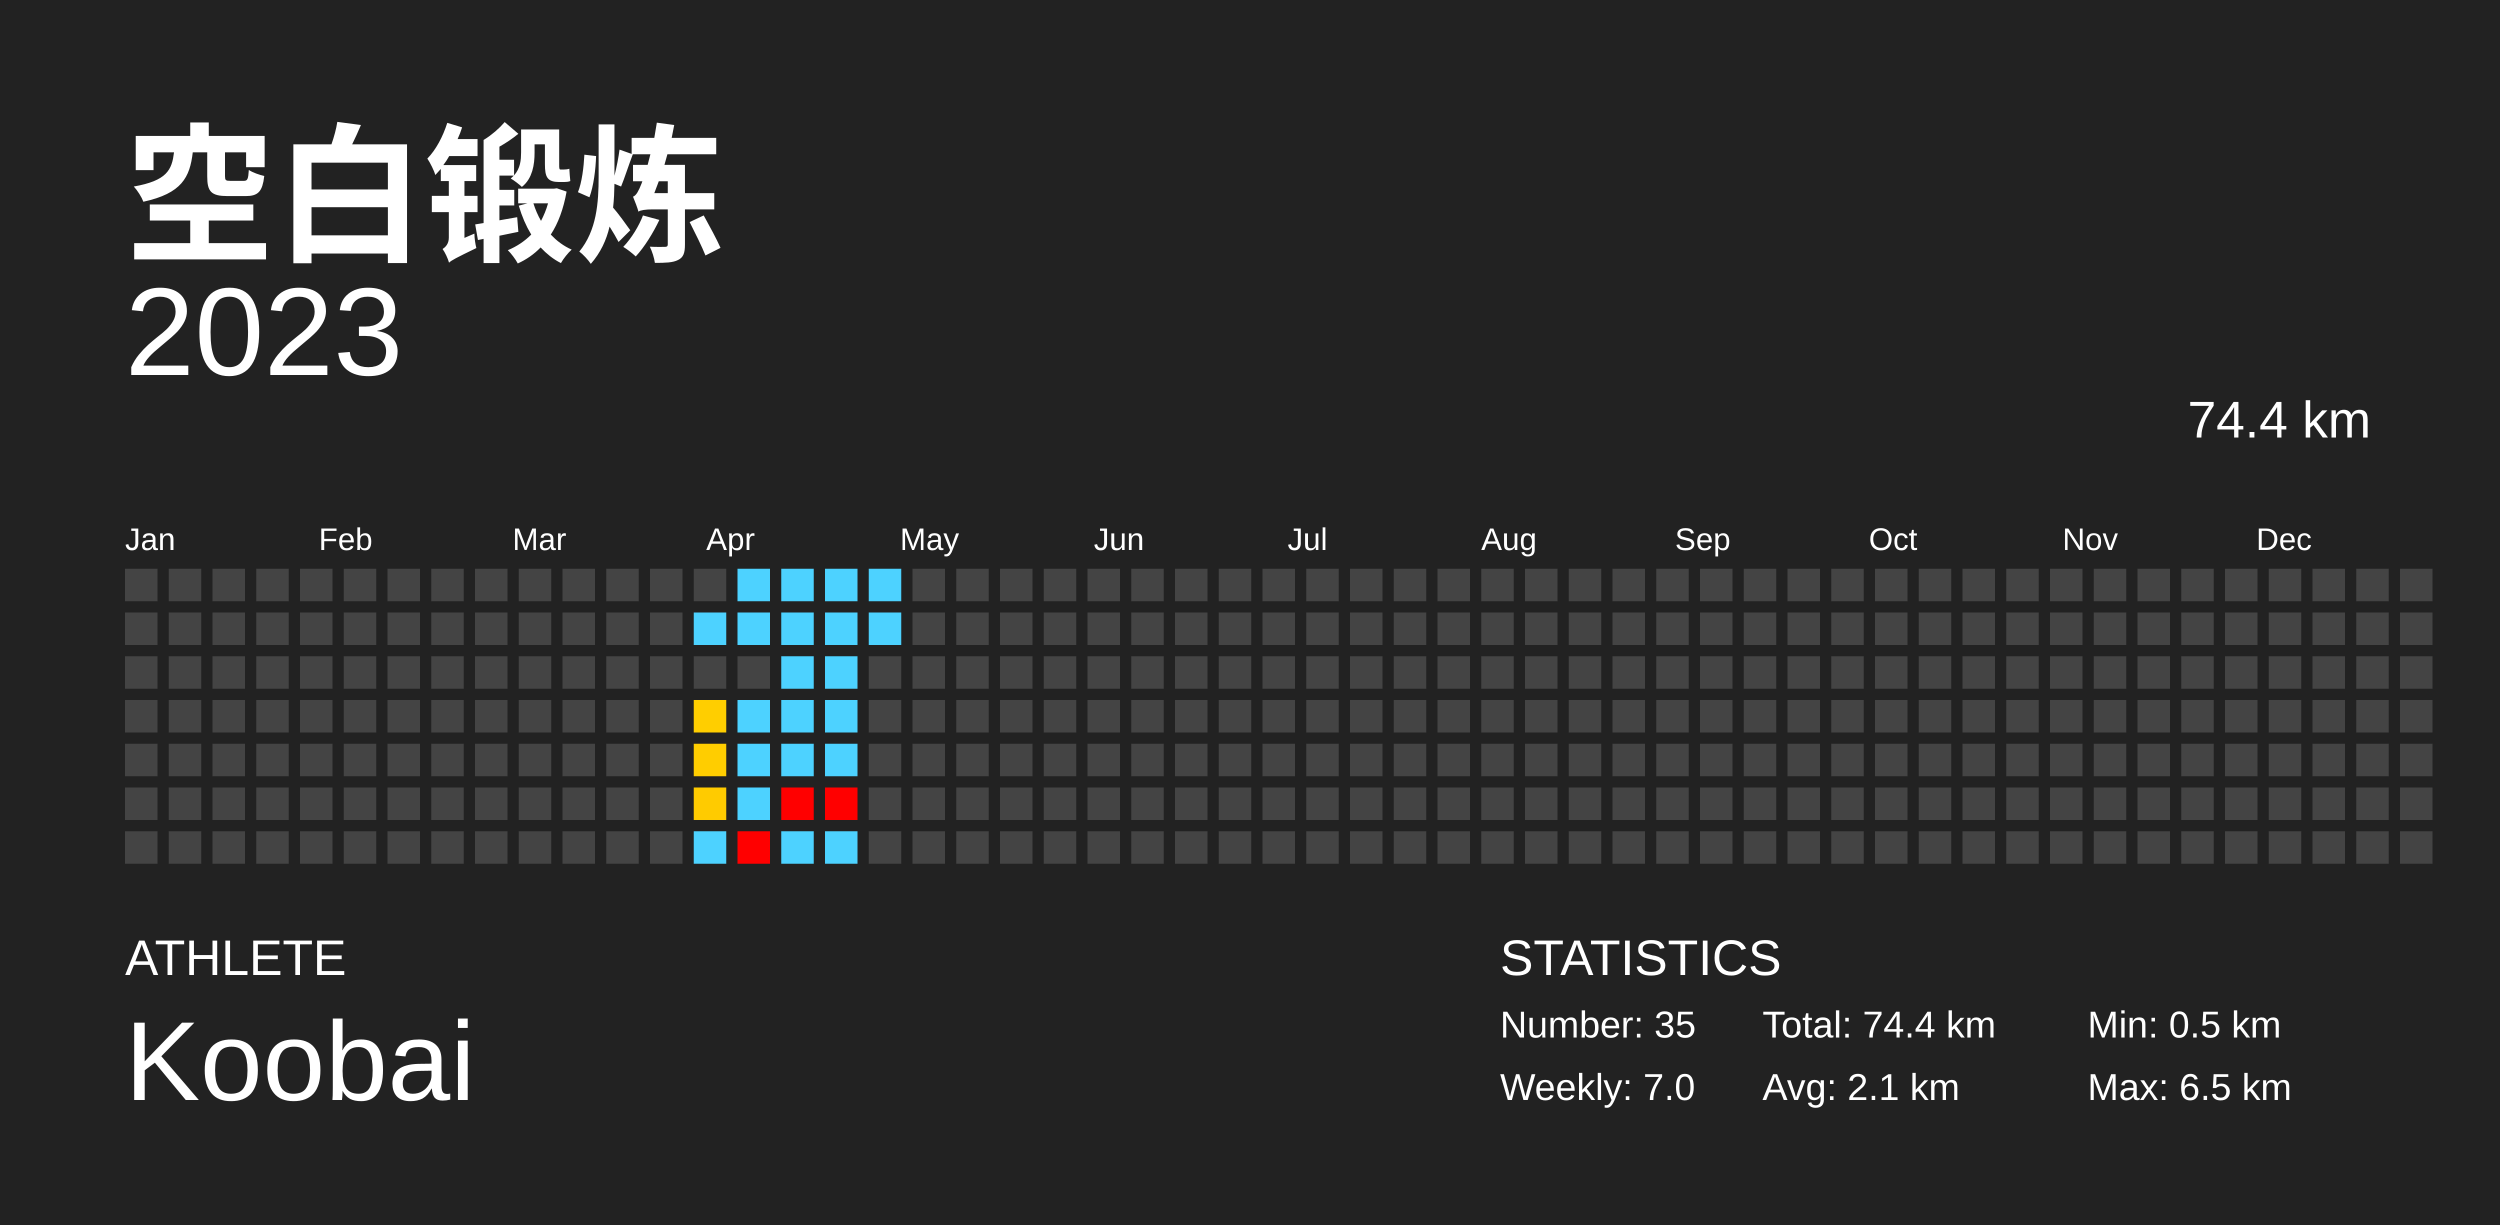
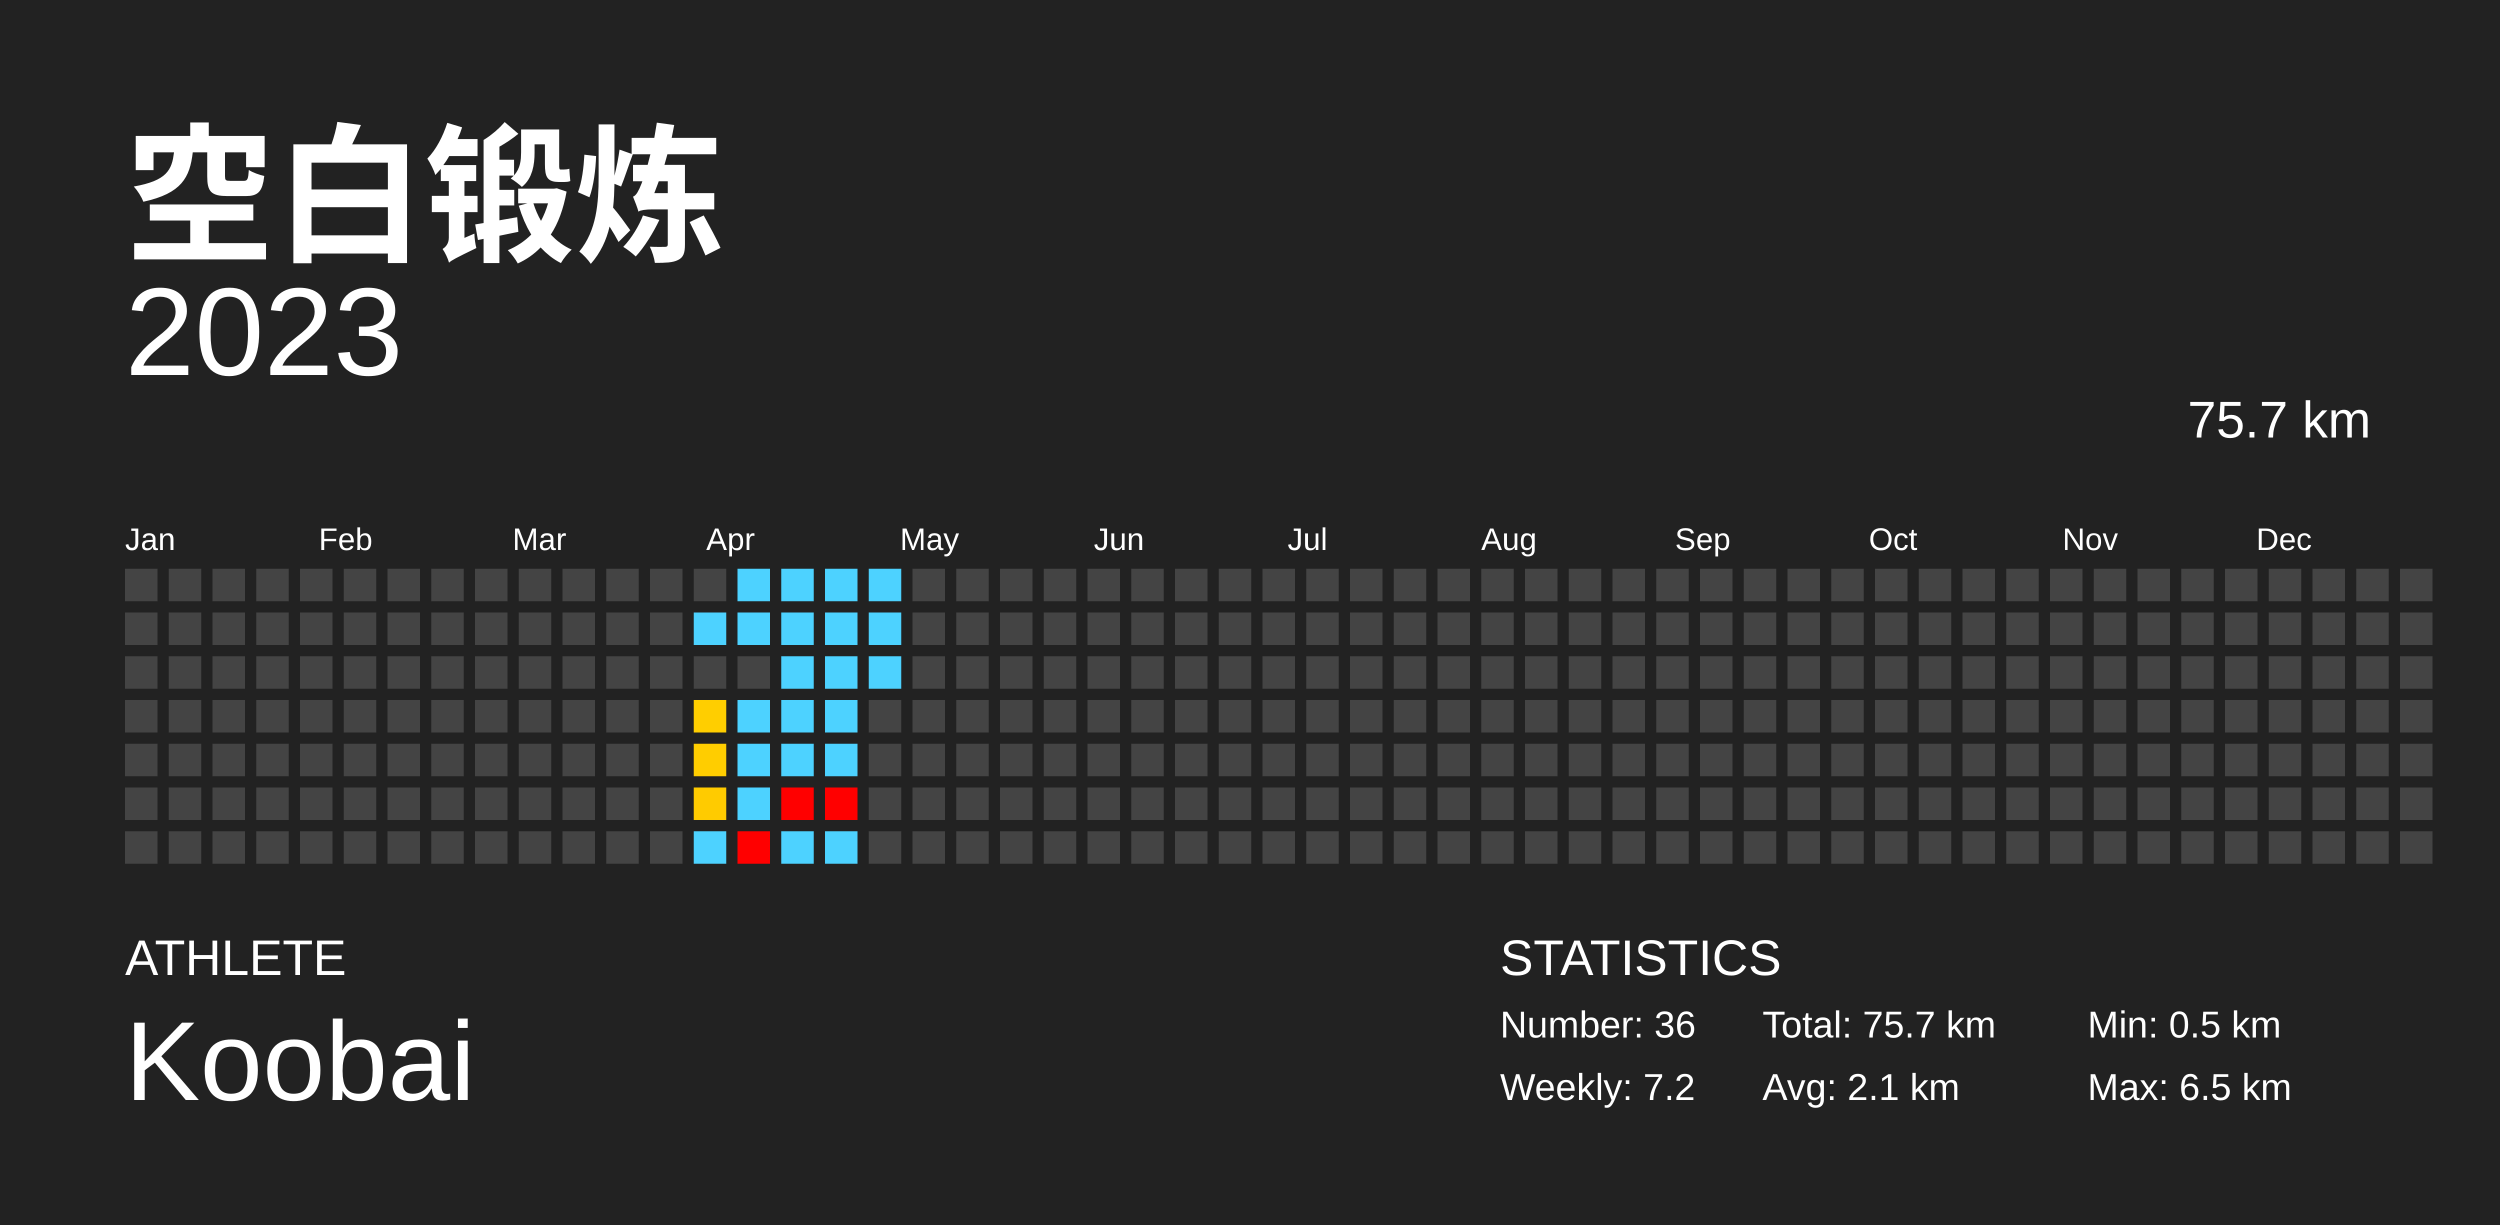
<svg xmlns="http://www.w3.org/2000/svg" baseProfile="full" height="98mm" version="1.1" viewBox="0,0,200,98" width="200mm">
  <defs />
  <rect fill="#222222" height="98" width="200" x="0" y="0" />
  <text fill="#FFFFFF" style="font-size:12px; font-family:Arial; font-weight:bold;" x="10" y="20">空白锻炼</text>
  <text fill="#FFFFFF" style="font-size:4px; font-family:Arial" x="10" y="78">ATHLETE</text>
  <text fill="#FFFFFF" style="font-size:9px; font-family:Arial" x="10" y="88">Koobai</text>
  <text fill="#FFFFFF" style="font-size:4px; font-family:Arial" x="120" y="78">STATISTICS</text>
-   <text fill="#FFFFFF" style="font-size:3px; font-family:Arial" x="120" y="83">Number: 35</text>
-   <text fill="#FFFFFF" style="font-size:3px; font-family:Arial" x="120" y="88">Weekly: 7.0</text>
-   <text fill="#FFFFFF" style="font-size:3px; font-family:Arial" x="141" y="83">Total: 74.4 km</text>
+   <text fill="#FFFFFF" style="font-size:3px; font-family:Arial" x="120" y="83">Number: 36</text>
+   <text fill="#FFFFFF" style="font-size:3px; font-family:Arial" x="120" y="88">Weekly: 7.2</text>
+   <text fill="#FFFFFF" style="font-size:3px; font-family:Arial" x="141" y="83">Total: 75.7 km</text>
  <text fill="#FFFFFF" style="font-size:3px; font-family:Arial" x="141" y="88">Avg: 2.1 km</text>
  <text fill="#FFFFFF" style="font-size:3px; font-family:Arial" x="167" y="83">Min: 0.5 km</text>
  <text fill="#FFFFFF" style="font-size:3px; font-family:Arial" x="167" y="88">Max: 6.5 km</text>
  <text alignment-baseline="hanging" fill="#FFFFFF" style="font-size:10.0px; font-family:Arial;" x="10" y="30">2023</text>
-   <text alignment-baseline="hanging" fill="#FFFFFF" style="font-size:4.125px; font-family:Arial;" x="175" y="35">74.4 km</text>
+   <text alignment-baseline="hanging" fill="#FFFFFF" style="font-size:4.125px; font-family:Arial;" x="175" y="35">75.7 km</text>
  <text fill="#FFFFFF" style="font-size:2.5px; font-family:Arial" x="10.0" y="44">Jan</text>
  <text fill="#FFFFFF" style="font-size:2.5px; font-family:Arial" x="25.5" y="44">Feb</text>
  <text fill="#FFFFFF" style="font-size:2.5px; font-family:Arial" x="41.0" y="44">Mar</text>
  <text fill="#FFFFFF" style="font-size:2.5px; font-family:Arial" x="56.5" y="44">Apr</text>
  <text fill="#FFFFFF" style="font-size:2.5px; font-family:Arial" x="72.0" y="44">May</text>
  <text fill="#FFFFFF" style="font-size:2.5px; font-family:Arial" x="87.5" y="44">Jun</text>
  <text fill="#FFFFFF" style="font-size:2.5px; font-family:Arial" x="103.0" y="44">Jul</text>
  <text fill="#FFFFFF" style="font-size:2.5px; font-family:Arial" x="118.5" y="44">Aug</text>
  <text fill="#FFFFFF" style="font-size:2.5px; font-family:Arial" x="134.0" y="44">Sep</text>
  <text fill="#FFFFFF" style="font-size:2.5px; font-family:Arial" x="149.5" y="44">Oct</text>
  <text fill="#FFFFFF" style="font-size:2.5px; font-family:Arial" x="165.0" y="44">Nov</text>
  <text fill="#FFFFFF" style="font-size:2.5px; font-family:Arial" x="180.5" y="44">Dec</text>
  <rect fill="#444444" height="2.6" width="2.6" x="10.0" y="45.5" />
  <rect fill="#444444" height="2.6" width="2.6" x="10.0" y="49.0" />
  <rect fill="#444444" height="2.6" width="2.6" x="10.0" y="52.5" />
  <rect fill="#444444" height="2.6" width="2.6" x="10.0" y="56.0" />
  <rect fill="#444444" height="2.6" width="2.6" x="10.0" y="59.5" />
  <rect fill="#444444" height="2.6" width="2.6" x="10.0" y="63.0" />
  <rect fill="#444444" height="2.6" width="2.6" x="10.0" y="66.5" />
  <rect fill="#444444" height="2.6" width="2.6" x="13.5" y="45.5" />
  <rect fill="#444444" height="2.6" width="2.6" x="13.5" y="49.0" />
  <rect fill="#444444" height="2.6" width="2.6" x="13.5" y="52.5" />
  <rect fill="#444444" height="2.6" width="2.6" x="13.5" y="56.0" />
  <rect fill="#444444" height="2.6" width="2.6" x="13.5" y="59.5" />
  <rect fill="#444444" height="2.6" width="2.6" x="13.5" y="63.0" />
  <rect fill="#444444" height="2.6" width="2.6" x="13.5" y="66.5" />
  <rect fill="#444444" height="2.6" width="2.6" x="17.0" y="45.5" />
  <rect fill="#444444" height="2.6" width="2.6" x="17.0" y="49.0" />
  <rect fill="#444444" height="2.6" width="2.6" x="17.0" y="52.5" />
  <rect fill="#444444" height="2.6" width="2.6" x="17.0" y="56.0" />
  <rect fill="#444444" height="2.6" width="2.6" x="17.0" y="59.5" />
  <rect fill="#444444" height="2.6" width="2.6" x="17.0" y="63.0" />
  <rect fill="#444444" height="2.6" width="2.6" x="17.0" y="66.5" />
  <rect fill="#444444" height="2.6" width="2.6" x="20.5" y="45.5" />
  <rect fill="#444444" height="2.6" width="2.6" x="20.5" y="49.0" />
  <rect fill="#444444" height="2.6" width="2.6" x="20.5" y="52.5" />
  <rect fill="#444444" height="2.6" width="2.6" x="20.5" y="56.0" />
  <rect fill="#444444" height="2.6" width="2.6" x="20.5" y="59.5" />
  <rect fill="#444444" height="2.6" width="2.6" x="20.5" y="63.0" />
  <rect fill="#444444" height="2.6" width="2.6" x="20.5" y="66.5" />
  <rect fill="#444444" height="2.6" width="2.6" x="24.0" y="45.5" />
  <rect fill="#444444" height="2.6" width="2.6" x="24.0" y="49.0" />
  <rect fill="#444444" height="2.6" width="2.6" x="24.0" y="52.5" />
  <rect fill="#444444" height="2.6" width="2.6" x="24.0" y="56.0" />
  <rect fill="#444444" height="2.6" width="2.6" x="24.0" y="59.5" />
  <rect fill="#444444" height="2.6" width="2.6" x="24.0" y="63.0" />
  <rect fill="#444444" height="2.6" width="2.6" x="24.0" y="66.5" />
  <rect fill="#444444" height="2.6" width="2.6" x="27.5" y="45.5" />
  <rect fill="#444444" height="2.6" width="2.6" x="27.5" y="49.0" />
  <rect fill="#444444" height="2.6" width="2.6" x="27.5" y="52.5" />
  <rect fill="#444444" height="2.6" width="2.6" x="27.5" y="56.0" />
  <rect fill="#444444" height="2.6" width="2.6" x="27.5" y="59.5" />
  <rect fill="#444444" height="2.6" width="2.6" x="27.5" y="63.0" />
  <rect fill="#444444" height="2.6" width="2.6" x="27.5" y="66.5" />
  <rect fill="#444444" height="2.6" width="2.6" x="31.0" y="45.5" />
  <rect fill="#444444" height="2.6" width="2.6" x="31.0" y="49.0" />
  <rect fill="#444444" height="2.6" width="2.6" x="31.0" y="52.5" />
  <rect fill="#444444" height="2.6" width="2.6" x="31.0" y="56.0" />
  <rect fill="#444444" height="2.6" width="2.6" x="31.0" y="59.5" />
  <rect fill="#444444" height="2.6" width="2.6" x="31.0" y="63.0" />
  <rect fill="#444444" height="2.6" width="2.6" x="31.0" y="66.5" />
  <rect fill="#444444" height="2.6" width="2.6" x="34.5" y="45.5" />
  <rect fill="#444444" height="2.6" width="2.6" x="34.5" y="49.0" />
  <rect fill="#444444" height="2.6" width="2.6" x="34.5" y="52.5" />
  <rect fill="#444444" height="2.6" width="2.6" x="34.5" y="56.0" />
  <rect fill="#444444" height="2.6" width="2.6" x="34.5" y="59.5" />
  <rect fill="#444444" height="2.6" width="2.6" x="34.5" y="63.0" />
  <rect fill="#444444" height="2.6" width="2.6" x="34.5" y="66.5" />
  <rect fill="#444444" height="2.6" width="2.6" x="38.0" y="45.5" />
  <rect fill="#444444" height="2.6" width="2.6" x="38.0" y="49.0" />
  <rect fill="#444444" height="2.6" width="2.6" x="38.0" y="52.5" />
  <rect fill="#444444" height="2.6" width="2.6" x="38.0" y="56.0" />
  <rect fill="#444444" height="2.6" width="2.6" x="38.0" y="59.5" />
  <rect fill="#444444" height="2.6" width="2.6" x="38.0" y="63.0" />
  <rect fill="#444444" height="2.6" width="2.6" x="38.0" y="66.5" />
  <rect fill="#444444" height="2.6" width="2.6" x="41.5" y="45.5" />
  <rect fill="#444444" height="2.6" width="2.6" x="41.5" y="49.0" />
  <rect fill="#444444" height="2.6" width="2.6" x="41.5" y="52.5" />
  <rect fill="#444444" height="2.6" width="2.6" x="41.5" y="56.0" />
  <rect fill="#444444" height="2.6" width="2.6" x="41.5" y="59.5" />
  <rect fill="#444444" height="2.6" width="2.6" x="41.5" y="63.0" />
  <rect fill="#444444" height="2.6" width="2.6" x="41.5" y="66.5" />
  <rect fill="#444444" height="2.6" width="2.6" x="45.0" y="45.5" />
  <rect fill="#444444" height="2.6" width="2.6" x="45.0" y="49.0" />
  <rect fill="#444444" height="2.6" width="2.6" x="45.0" y="52.5" />
  <rect fill="#444444" height="2.6" width="2.6" x="45.0" y="56.0" />
  <rect fill="#444444" height="2.6" width="2.6" x="45.0" y="59.5" />
  <rect fill="#444444" height="2.6" width="2.6" x="45.0" y="63.0" />
  <rect fill="#444444" height="2.6" width="2.6" x="45.0" y="66.5" />
  <rect fill="#444444" height="2.6" width="2.6" x="48.5" y="45.5" />
  <rect fill="#444444" height="2.6" width="2.6" x="48.5" y="49.0" />
  <rect fill="#444444" height="2.6" width="2.6" x="48.5" y="52.5" />
  <rect fill="#444444" height="2.6" width="2.6" x="48.5" y="56.0" />
  <rect fill="#444444" height="2.6" width="2.6" x="48.5" y="59.5" />
  <rect fill="#444444" height="2.6" width="2.6" x="48.5" y="63.0" />
  <rect fill="#444444" height="2.6" width="2.6" x="48.5" y="66.5" />
  <rect fill="#444444" height="2.6" width="2.6" x="52.0" y="45.5" />
  <rect fill="#444444" height="2.6" width="2.6" x="52.0" y="49.0" />
  <rect fill="#444444" height="2.6" width="2.6" x="52.0" y="52.5" />
  <rect fill="#444444" height="2.6" width="2.6" x="52.0" y="56.0" />
  <rect fill="#444444" height="2.6" width="2.6" x="52.0" y="59.5" />
  <rect fill="#444444" height="2.6" width="2.6" x="52.0" y="63.0" />
  <rect fill="#444444" height="2.6" width="2.6" x="52.0" y="66.5" />
  <rect fill="#444444" height="2.6" width="2.6" x="55.5" y="45.5" />
  <rect fill="#4dd2ff" height="2.6" width="2.6" x="55.5" y="49.0" />
  <rect fill="#444444" height="2.6" width="2.6" x="55.5" y="52.5" />
  <rect fill="#ffce00" height="2.6" width="2.6" x="55.5" y="56.0" />
  <rect fill="#ffcd00" height="2.6" width="2.6" x="55.5" y="59.5" />
  <rect fill="#ffcb00" height="2.6" width="2.6" x="55.5" y="63.0" />
  <rect fill="#4dd2ff" height="2.6" width="2.6" x="55.5" y="66.5" />
  <rect fill="#4dd2ff" height="2.6" width="2.6" x="59.0" y="45.5" />
  <rect fill="#4dd2ff" height="2.6" width="2.6" x="59.0" y="49.0" />
  <rect fill="#444444" height="2.6" width="2.6" x="59.0" y="52.5" />
  <rect fill="#4dd2ff" height="2.6" width="2.6" x="59.0" y="56.0" />
  <rect fill="#4dd2ff" height="2.6" width="2.6" x="59.0" y="59.5" />
  <rect fill="#4dd2ff" height="2.6" width="2.6" x="59.0" y="63.0" />
  <rect fill="red" height="2.6" width="2.6" x="59.0" y="66.5" />
  <rect fill="#4dd2ff" height="2.6" width="2.6" x="62.5" y="45.5" />
  <rect fill="#4dd2ff" height="2.6" width="2.6" x="62.5" y="49.0" />
  <rect fill="#4dd2ff" height="2.6" width="2.6" x="62.5" y="52.5" />
  <rect fill="#4dd2ff" height="2.6" width="2.6" x="62.5" y="56.0" />
  <rect fill="#4dd2ff" height="2.6" width="2.6" x="62.5" y="59.5" />
  <rect fill="red" height="2.6" width="2.6" x="62.5" y="63.0" />
  <rect fill="#4dd2ff" height="2.6" width="2.6" x="62.5" y="66.5" />
  <rect fill="#4dd2ff" height="2.6" width="2.6" x="66.0" y="45.5" />
  <rect fill="#4dd2ff" height="2.6" width="2.6" x="66.0" y="49.0" />
  <rect fill="#4dd2ff" height="2.6" width="2.6" x="66.0" y="52.5" />
  <rect fill="#4dd2ff" height="2.6" width="2.6" x="66.0" y="56.0" />
  <rect fill="#4dd2ff" height="2.6" width="2.6" x="66.0" y="59.5" />
  <rect fill="red" height="2.6" width="2.6" x="66.0" y="63.0" />
  <rect fill="#4dd2ff" height="2.6" width="2.6" x="66.0" y="66.5" />
  <rect fill="#4dd2ff" height="2.6" width="2.6" x="69.5" y="45.5" />
  <rect fill="#4dd2ff" height="2.6" width="2.6" x="69.5" y="49.0" />
-   <rect fill="#444444" height="2.6" width="2.6" x="69.5" y="52.5" />
+   <rect fill="#4dd2ff" height="2.6" width="2.6" x="69.5" y="52.5" />
  <rect fill="#444444" height="2.6" width="2.6" x="69.5" y="56.0" />
  <rect fill="#444444" height="2.6" width="2.6" x="69.5" y="59.5" />
  <rect fill="#444444" height="2.6" width="2.6" x="69.5" y="63.0" />
  <rect fill="#444444" height="2.6" width="2.6" x="69.5" y="66.5" />
  <rect fill="#444444" height="2.6" width="2.6" x="73.0" y="45.5" />
  <rect fill="#444444" height="2.6" width="2.6" x="73.0" y="49.0" />
  <rect fill="#444444" height="2.6" width="2.6" x="73.0" y="52.5" />
  <rect fill="#444444" height="2.6" width="2.6" x="73.0" y="56.0" />
  <rect fill="#444444" height="2.6" width="2.6" x="73.0" y="59.5" />
  <rect fill="#444444" height="2.6" width="2.6" x="73.0" y="63.0" />
  <rect fill="#444444" height="2.6" width="2.6" x="73.0" y="66.5" />
  <rect fill="#444444" height="2.6" width="2.6" x="76.5" y="45.5" />
  <rect fill="#444444" height="2.6" width="2.6" x="76.5" y="49.0" />
  <rect fill="#444444" height="2.6" width="2.6" x="76.5" y="52.5" />
  <rect fill="#444444" height="2.6" width="2.6" x="76.5" y="56.0" />
  <rect fill="#444444" height="2.6" width="2.6" x="76.5" y="59.5" />
  <rect fill="#444444" height="2.6" width="2.6" x="76.5" y="63.0" />
  <rect fill="#444444" height="2.6" width="2.6" x="76.5" y="66.5" />
  <rect fill="#444444" height="2.6" width="2.6" x="80.0" y="45.5" />
  <rect fill="#444444" height="2.6" width="2.6" x="80.0" y="49.0" />
  <rect fill="#444444" height="2.6" width="2.6" x="80.0" y="52.5" />
  <rect fill="#444444" height="2.6" width="2.6" x="80.0" y="56.0" />
  <rect fill="#444444" height="2.6" width="2.6" x="80.0" y="59.5" />
  <rect fill="#444444" height="2.6" width="2.6" x="80.0" y="63.0" />
  <rect fill="#444444" height="2.6" width="2.6" x="80.0" y="66.5" />
  <rect fill="#444444" height="2.6" width="2.6" x="83.5" y="45.5" />
  <rect fill="#444444" height="2.6" width="2.6" x="83.5" y="49.0" />
  <rect fill="#444444" height="2.6" width="2.6" x="83.5" y="52.5" />
  <rect fill="#444444" height="2.6" width="2.6" x="83.5" y="56.0" />
  <rect fill="#444444" height="2.6" width="2.6" x="83.5" y="59.5" />
  <rect fill="#444444" height="2.6" width="2.6" x="83.5" y="63.0" />
  <rect fill="#444444" height="2.6" width="2.6" x="83.5" y="66.5" />
  <rect fill="#444444" height="2.6" width="2.6" x="87.0" y="45.5" />
  <rect fill="#444444" height="2.6" width="2.6" x="87.0" y="49.0" />
  <rect fill="#444444" height="2.6" width="2.6" x="87.0" y="52.5" />
  <rect fill="#444444" height="2.6" width="2.6" x="87.0" y="56.0" />
  <rect fill="#444444" height="2.6" width="2.6" x="87.0" y="59.5" />
  <rect fill="#444444" height="2.6" width="2.6" x="87.0" y="63.0" />
  <rect fill="#444444" height="2.6" width="2.6" x="87.0" y="66.5" />
  <rect fill="#444444" height="2.6" width="2.6" x="90.5" y="45.5" />
  <rect fill="#444444" height="2.6" width="2.6" x="90.5" y="49.0" />
  <rect fill="#444444" height="2.6" width="2.6" x="90.5" y="52.5" />
  <rect fill="#444444" height="2.6" width="2.6" x="90.5" y="56.0" />
  <rect fill="#444444" height="2.6" width="2.6" x="90.5" y="59.5" />
  <rect fill="#444444" height="2.6" width="2.6" x="90.5" y="63.0" />
  <rect fill="#444444" height="2.6" width="2.6" x="90.5" y="66.5" />
  <rect fill="#444444" height="2.6" width="2.6" x="94.0" y="45.5" />
  <rect fill="#444444" height="2.6" width="2.6" x="94.0" y="49.0" />
  <rect fill="#444444" height="2.6" width="2.6" x="94.0" y="52.5" />
  <rect fill="#444444" height="2.6" width="2.6" x="94.0" y="56.0" />
  <rect fill="#444444" height="2.6" width="2.6" x="94.0" y="59.5" />
  <rect fill="#444444" height="2.6" width="2.6" x="94.0" y="63.0" />
  <rect fill="#444444" height="2.6" width="2.6" x="94.0" y="66.5" />
  <rect fill="#444444" height="2.6" width="2.6" x="97.5" y="45.5" />
  <rect fill="#444444" height="2.6" width="2.6" x="97.5" y="49.0" />
  <rect fill="#444444" height="2.6" width="2.6" x="97.5" y="52.5" />
  <rect fill="#444444" height="2.6" width="2.6" x="97.5" y="56.0" />
  <rect fill="#444444" height="2.6" width="2.6" x="97.5" y="59.5" />
  <rect fill="#444444" height="2.6" width="2.6" x="97.5" y="63.0" />
  <rect fill="#444444" height="2.6" width="2.6" x="97.5" y="66.5" />
  <rect fill="#444444" height="2.6" width="2.6" x="101.0" y="45.5" />
  <rect fill="#444444" height="2.6" width="2.6" x="101.0" y="49.0" />
  <rect fill="#444444" height="2.6" width="2.6" x="101.0" y="52.5" />
  <rect fill="#444444" height="2.6" width="2.6" x="101.0" y="56.0" />
  <rect fill="#444444" height="2.6" width="2.6" x="101.0" y="59.5" />
  <rect fill="#444444" height="2.6" width="2.6" x="101.0" y="63.0" />
  <rect fill="#444444" height="2.6" width="2.6" x="101.0" y="66.5" />
  <rect fill="#444444" height="2.6" width="2.6" x="104.5" y="45.5" />
  <rect fill="#444444" height="2.6" width="2.6" x="104.5" y="49.0" />
  <rect fill="#444444" height="2.6" width="2.6" x="104.5" y="52.5" />
  <rect fill="#444444" height="2.6" width="2.6" x="104.5" y="56.0" />
  <rect fill="#444444" height="2.6" width="2.6" x="104.5" y="59.5" />
  <rect fill="#444444" height="2.6" width="2.6" x="104.5" y="63.0" />
  <rect fill="#444444" height="2.6" width="2.6" x="104.5" y="66.5" />
  <rect fill="#444444" height="2.6" width="2.6" x="108.0" y="45.5" />
  <rect fill="#444444" height="2.6" width="2.6" x="108.0" y="49.0" />
  <rect fill="#444444" height="2.6" width="2.6" x="108.0" y="52.5" />
  <rect fill="#444444" height="2.6" width="2.6" x="108.0" y="56.0" />
  <rect fill="#444444" height="2.6" width="2.6" x="108.0" y="59.5" />
  <rect fill="#444444" height="2.6" width="2.6" x="108.0" y="63.0" />
  <rect fill="#444444" height="2.6" width="2.6" x="108.0" y="66.5" />
  <rect fill="#444444" height="2.6" width="2.6" x="111.5" y="45.5" />
  <rect fill="#444444" height="2.6" width="2.6" x="111.5" y="49.0" />
  <rect fill="#444444" height="2.6" width="2.6" x="111.5" y="52.5" />
  <rect fill="#444444" height="2.6" width="2.6" x="111.5" y="56.0" />
  <rect fill="#444444" height="2.6" width="2.6" x="111.5" y="59.5" />
  <rect fill="#444444" height="2.6" width="2.6" x="111.5" y="63.0" />
  <rect fill="#444444" height="2.6" width="2.6" x="111.5" y="66.5" />
  <rect fill="#444444" height="2.6" width="2.6" x="115.0" y="45.5" />
  <rect fill="#444444" height="2.6" width="2.6" x="115.0" y="49.0" />
  <rect fill="#444444" height="2.6" width="2.6" x="115.0" y="52.5" />
  <rect fill="#444444" height="2.6" width="2.6" x="115.0" y="56.0" />
  <rect fill="#444444" height="2.6" width="2.6" x="115.0" y="59.5" />
  <rect fill="#444444" height="2.6" width="2.6" x="115.0" y="63.0" />
  <rect fill="#444444" height="2.6" width="2.6" x="115.0" y="66.5" />
  <rect fill="#444444" height="2.6" width="2.6" x="118.5" y="45.5" />
  <rect fill="#444444" height="2.6" width="2.6" x="118.5" y="49.0" />
  <rect fill="#444444" height="2.6" width="2.6" x="118.5" y="52.5" />
  <rect fill="#444444" height="2.6" width="2.6" x="118.5" y="56.0" />
  <rect fill="#444444" height="2.6" width="2.6" x="118.5" y="59.5" />
  <rect fill="#444444" height="2.6" width="2.6" x="118.5" y="63.0" />
  <rect fill="#444444" height="2.6" width="2.6" x="118.5" y="66.5" />
  <rect fill="#444444" height="2.6" width="2.6" x="122.0" y="45.5" />
  <rect fill="#444444" height="2.6" width="2.6" x="122.0" y="49.0" />
  <rect fill="#444444" height="2.6" width="2.6" x="122.0" y="52.5" />
  <rect fill="#444444" height="2.6" width="2.6" x="122.0" y="56.0" />
  <rect fill="#444444" height="2.6" width="2.6" x="122.0" y="59.5" />
  <rect fill="#444444" height="2.6" width="2.6" x="122.0" y="63.0" />
  <rect fill="#444444" height="2.6" width="2.6" x="122.0" y="66.5" />
  <rect fill="#444444" height="2.6" width="2.6" x="125.5" y="45.5" />
  <rect fill="#444444" height="2.6" width="2.6" x="125.5" y="49.0" />
  <rect fill="#444444" height="2.6" width="2.6" x="125.5" y="52.5" />
  <rect fill="#444444" height="2.6" width="2.6" x="125.5" y="56.0" />
  <rect fill="#444444" height="2.6" width="2.6" x="125.5" y="59.5" />
  <rect fill="#444444" height="2.6" width="2.6" x="125.5" y="63.0" />
  <rect fill="#444444" height="2.6" width="2.6" x="125.5" y="66.5" />
  <rect fill="#444444" height="2.6" width="2.6" x="129.0" y="45.5" />
  <rect fill="#444444" height="2.6" width="2.6" x="129.0" y="49.0" />
  <rect fill="#444444" height="2.6" width="2.6" x="129.0" y="52.5" />
  <rect fill="#444444" height="2.6" width="2.6" x="129.0" y="56.0" />
  <rect fill="#444444" height="2.6" width="2.6" x="129.0" y="59.5" />
  <rect fill="#444444" height="2.6" width="2.6" x="129.0" y="63.0" />
  <rect fill="#444444" height="2.6" width="2.6" x="129.0" y="66.5" />
  <rect fill="#444444" height="2.6" width="2.6" x="132.5" y="45.5" />
  <rect fill="#444444" height="2.6" width="2.6" x="132.5" y="49.0" />
  <rect fill="#444444" height="2.6" width="2.6" x="132.5" y="52.5" />
  <rect fill="#444444" height="2.6" width="2.6" x="132.5" y="56.0" />
  <rect fill="#444444" height="2.6" width="2.6" x="132.5" y="59.5" />
  <rect fill="#444444" height="2.6" width="2.6" x="132.5" y="63.0" />
  <rect fill="#444444" height="2.6" width="2.6" x="132.5" y="66.5" />
  <rect fill="#444444" height="2.6" width="2.6" x="136.0" y="45.5" />
  <rect fill="#444444" height="2.6" width="2.6" x="136.0" y="49.0" />
  <rect fill="#444444" height="2.6" width="2.6" x="136.0" y="52.5" />
  <rect fill="#444444" height="2.6" width="2.6" x="136.0" y="56.0" />
  <rect fill="#444444" height="2.6" width="2.6" x="136.0" y="59.5" />
  <rect fill="#444444" height="2.6" width="2.6" x="136.0" y="63.0" />
  <rect fill="#444444" height="2.6" width="2.6" x="136.0" y="66.5" />
  <rect fill="#444444" height="2.6" width="2.6" x="139.5" y="45.5" />
  <rect fill="#444444" height="2.6" width="2.6" x="139.5" y="49.0" />
  <rect fill="#444444" height="2.6" width="2.6" x="139.5" y="52.5" />
  <rect fill="#444444" height="2.6" width="2.6" x="139.5" y="56.0" />
  <rect fill="#444444" height="2.6" width="2.6" x="139.5" y="59.5" />
  <rect fill="#444444" height="2.6" width="2.6" x="139.5" y="63.0" />
  <rect fill="#444444" height="2.6" width="2.6" x="139.5" y="66.5" />
  <rect fill="#444444" height="2.6" width="2.6" x="143.0" y="45.5" />
  <rect fill="#444444" height="2.6" width="2.6" x="143.0" y="49.0" />
  <rect fill="#444444" height="2.6" width="2.6" x="143.0" y="52.5" />
  <rect fill="#444444" height="2.6" width="2.6" x="143.0" y="56.0" />
  <rect fill="#444444" height="2.6" width="2.6" x="143.0" y="59.5" />
  <rect fill="#444444" height="2.6" width="2.6" x="143.0" y="63.0" />
  <rect fill="#444444" height="2.6" width="2.6" x="143.0" y="66.5" />
  <rect fill="#444444" height="2.6" width="2.6" x="146.5" y="45.5" />
  <rect fill="#444444" height="2.6" width="2.6" x="146.5" y="49.0" />
  <rect fill="#444444" height="2.6" width="2.6" x="146.5" y="52.5" />
  <rect fill="#444444" height="2.6" width="2.6" x="146.5" y="56.0" />
  <rect fill="#444444" height="2.6" width="2.6" x="146.5" y="59.5" />
  <rect fill="#444444" height="2.6" width="2.6" x="146.5" y="63.0" />
  <rect fill="#444444" height="2.6" width="2.6" x="146.5" y="66.5" />
  <rect fill="#444444" height="2.6" width="2.6" x="150.0" y="45.5" />
  <rect fill="#444444" height="2.6" width="2.6" x="150.0" y="49.0" />
  <rect fill="#444444" height="2.6" width="2.6" x="150.0" y="52.5" />
  <rect fill="#444444" height="2.6" width="2.6" x="150.0" y="56.0" />
  <rect fill="#444444" height="2.6" width="2.6" x="150.0" y="59.5" />
  <rect fill="#444444" height="2.6" width="2.6" x="150.0" y="63.0" />
  <rect fill="#444444" height="2.6" width="2.6" x="150.0" y="66.5" />
  <rect fill="#444444" height="2.6" width="2.6" x="153.5" y="45.5" />
  <rect fill="#444444" height="2.6" width="2.6" x="153.5" y="49.0" />
  <rect fill="#444444" height="2.6" width="2.6" x="153.5" y="52.5" />
  <rect fill="#444444" height="2.6" width="2.6" x="153.5" y="56.0" />
  <rect fill="#444444" height="2.6" width="2.6" x="153.5" y="59.5" />
  <rect fill="#444444" height="2.6" width="2.6" x="153.5" y="63.0" />
  <rect fill="#444444" height="2.6" width="2.6" x="153.5" y="66.5" />
  <rect fill="#444444" height="2.6" width="2.6" x="157.0" y="45.5" />
  <rect fill="#444444" height="2.6" width="2.6" x="157.0" y="49.0" />
  <rect fill="#444444" height="2.6" width="2.6" x="157.0" y="52.5" />
  <rect fill="#444444" height="2.6" width="2.6" x="157.0" y="56.0" />
  <rect fill="#444444" height="2.6" width="2.6" x="157.0" y="59.5" />
  <rect fill="#444444" height="2.6" width="2.6" x="157.0" y="63.0" />
  <rect fill="#444444" height="2.6" width="2.6" x="157.0" y="66.5" />
  <rect fill="#444444" height="2.6" width="2.6" x="160.5" y="45.5" />
  <rect fill="#444444" height="2.6" width="2.6" x="160.5" y="49.0" />
  <rect fill="#444444" height="2.6" width="2.6" x="160.5" y="52.5" />
  <rect fill="#444444" height="2.6" width="2.6" x="160.5" y="56.0" />
  <rect fill="#444444" height="2.6" width="2.6" x="160.5" y="59.5" />
  <rect fill="#444444" height="2.6" width="2.6" x="160.5" y="63.0" />
  <rect fill="#444444" height="2.6" width="2.6" x="160.5" y="66.5" />
  <rect fill="#444444" height="2.6" width="2.6" x="164.0" y="45.5" />
  <rect fill="#444444" height="2.6" width="2.6" x="164.0" y="49.0" />
  <rect fill="#444444" height="2.6" width="2.6" x="164.0" y="52.5" />
  <rect fill="#444444" height="2.6" width="2.6" x="164.0" y="56.0" />
  <rect fill="#444444" height="2.6" width="2.6" x="164.0" y="59.5" />
  <rect fill="#444444" height="2.6" width="2.6" x="164.0" y="63.0" />
  <rect fill="#444444" height="2.6" width="2.6" x="164.0" y="66.5" />
  <rect fill="#444444" height="2.6" width="2.6" x="167.5" y="45.5" />
  <rect fill="#444444" height="2.6" width="2.6" x="167.5" y="49.0" />
  <rect fill="#444444" height="2.6" width="2.6" x="167.5" y="52.5" />
  <rect fill="#444444" height="2.6" width="2.6" x="167.5" y="56.0" />
  <rect fill="#444444" height="2.6" width="2.6" x="167.5" y="59.5" />
  <rect fill="#444444" height="2.6" width="2.6" x="167.5" y="63.0" />
  <rect fill="#444444" height="2.6" width="2.6" x="167.5" y="66.5" />
  <rect fill="#444444" height="2.6" width="2.6" x="171.0" y="45.5" />
  <rect fill="#444444" height="2.6" width="2.6" x="171.0" y="49.0" />
  <rect fill="#444444" height="2.6" width="2.6" x="171.0" y="52.5" />
  <rect fill="#444444" height="2.6" width="2.6" x="171.0" y="56.0" />
  <rect fill="#444444" height="2.6" width="2.6" x="171.0" y="59.5" />
  <rect fill="#444444" height="2.6" width="2.6" x="171.0" y="63.0" />
  <rect fill="#444444" height="2.6" width="2.6" x="171.0" y="66.5" />
  <rect fill="#444444" height="2.6" width="2.6" x="174.5" y="45.5" />
  <rect fill="#444444" height="2.6" width="2.6" x="174.5" y="49.0" />
  <rect fill="#444444" height="2.6" width="2.6" x="174.5" y="52.5" />
  <rect fill="#444444" height="2.6" width="2.6" x="174.5" y="56.0" />
  <rect fill="#444444" height="2.6" width="2.6" x="174.5" y="59.5" />
  <rect fill="#444444" height="2.6" width="2.6" x="174.5" y="63.0" />
  <rect fill="#444444" height="2.6" width="2.6" x="174.5" y="66.5" />
  <rect fill="#444444" height="2.6" width="2.6" x="178.0" y="45.5" />
  <rect fill="#444444" height="2.6" width="2.6" x="178.0" y="49.0" />
  <rect fill="#444444" height="2.6" width="2.6" x="178.0" y="52.5" />
  <rect fill="#444444" height="2.6" width="2.6" x="178.0" y="56.0" />
  <rect fill="#444444" height="2.6" width="2.6" x="178.0" y="59.5" />
  <rect fill="#444444" height="2.6" width="2.6" x="178.0" y="63.0" />
  <rect fill="#444444" height="2.6" width="2.6" x="178.0" y="66.5" />
  <rect fill="#444444" height="2.6" width="2.6" x="181.5" y="45.5" />
  <rect fill="#444444" height="2.6" width="2.6" x="181.5" y="49.0" />
  <rect fill="#444444" height="2.6" width="2.6" x="181.5" y="52.5" />
  <rect fill="#444444" height="2.6" width="2.6" x="181.5" y="56.0" />
  <rect fill="#444444" height="2.6" width="2.6" x="181.5" y="59.5" />
  <rect fill="#444444" height="2.6" width="2.6" x="181.5" y="63.0" />
  <rect fill="#444444" height="2.6" width="2.6" x="181.5" y="66.5" />
  <rect fill="#444444" height="2.6" width="2.6" x="185.0" y="45.5" />
  <rect fill="#444444" height="2.6" width="2.6" x="185.0" y="49.0" />
  <rect fill="#444444" height="2.6" width="2.6" x="185.0" y="52.5" />
  <rect fill="#444444" height="2.6" width="2.6" x="185.0" y="56.0" />
  <rect fill="#444444" height="2.6" width="2.6" x="185.0" y="59.5" />
  <rect fill="#444444" height="2.6" width="2.6" x="185.0" y="63.0" />
  <rect fill="#444444" height="2.6" width="2.6" x="185.0" y="66.5" />
  <rect fill="#444444" height="2.6" width="2.6" x="188.5" y="45.5" />
  <rect fill="#444444" height="2.6" width="2.6" x="188.5" y="49.0" />
  <rect fill="#444444" height="2.6" width="2.6" x="188.5" y="52.5" />
  <rect fill="#444444" height="2.6" width="2.6" x="188.5" y="56.0" />
  <rect fill="#444444" height="2.6" width="2.6" x="188.5" y="59.5" />
  <rect fill="#444444" height="2.6" width="2.6" x="188.5" y="63.0" />
  <rect fill="#444444" height="2.6" width="2.6" x="188.5" y="66.5" />
  <rect fill="#444444" height="2.6" width="2.6" x="192.0" y="45.5" />
  <rect fill="#444444" height="2.6" width="2.6" x="192.0" y="49.0" />
  <rect fill="#444444" height="2.6" width="2.6" x="192.0" y="52.5" />
  <rect fill="#444444" height="2.6" width="2.6" x="192.0" y="56.0" />
  <rect fill="#444444" height="2.6" width="2.6" x="192.0" y="59.5" />
  <rect fill="#444444" height="2.6" width="2.6" x="192.0" y="63.0" />
  <rect fill="#444444" height="2.6" width="2.6" x="192.0" y="66.5" />
</svg>
